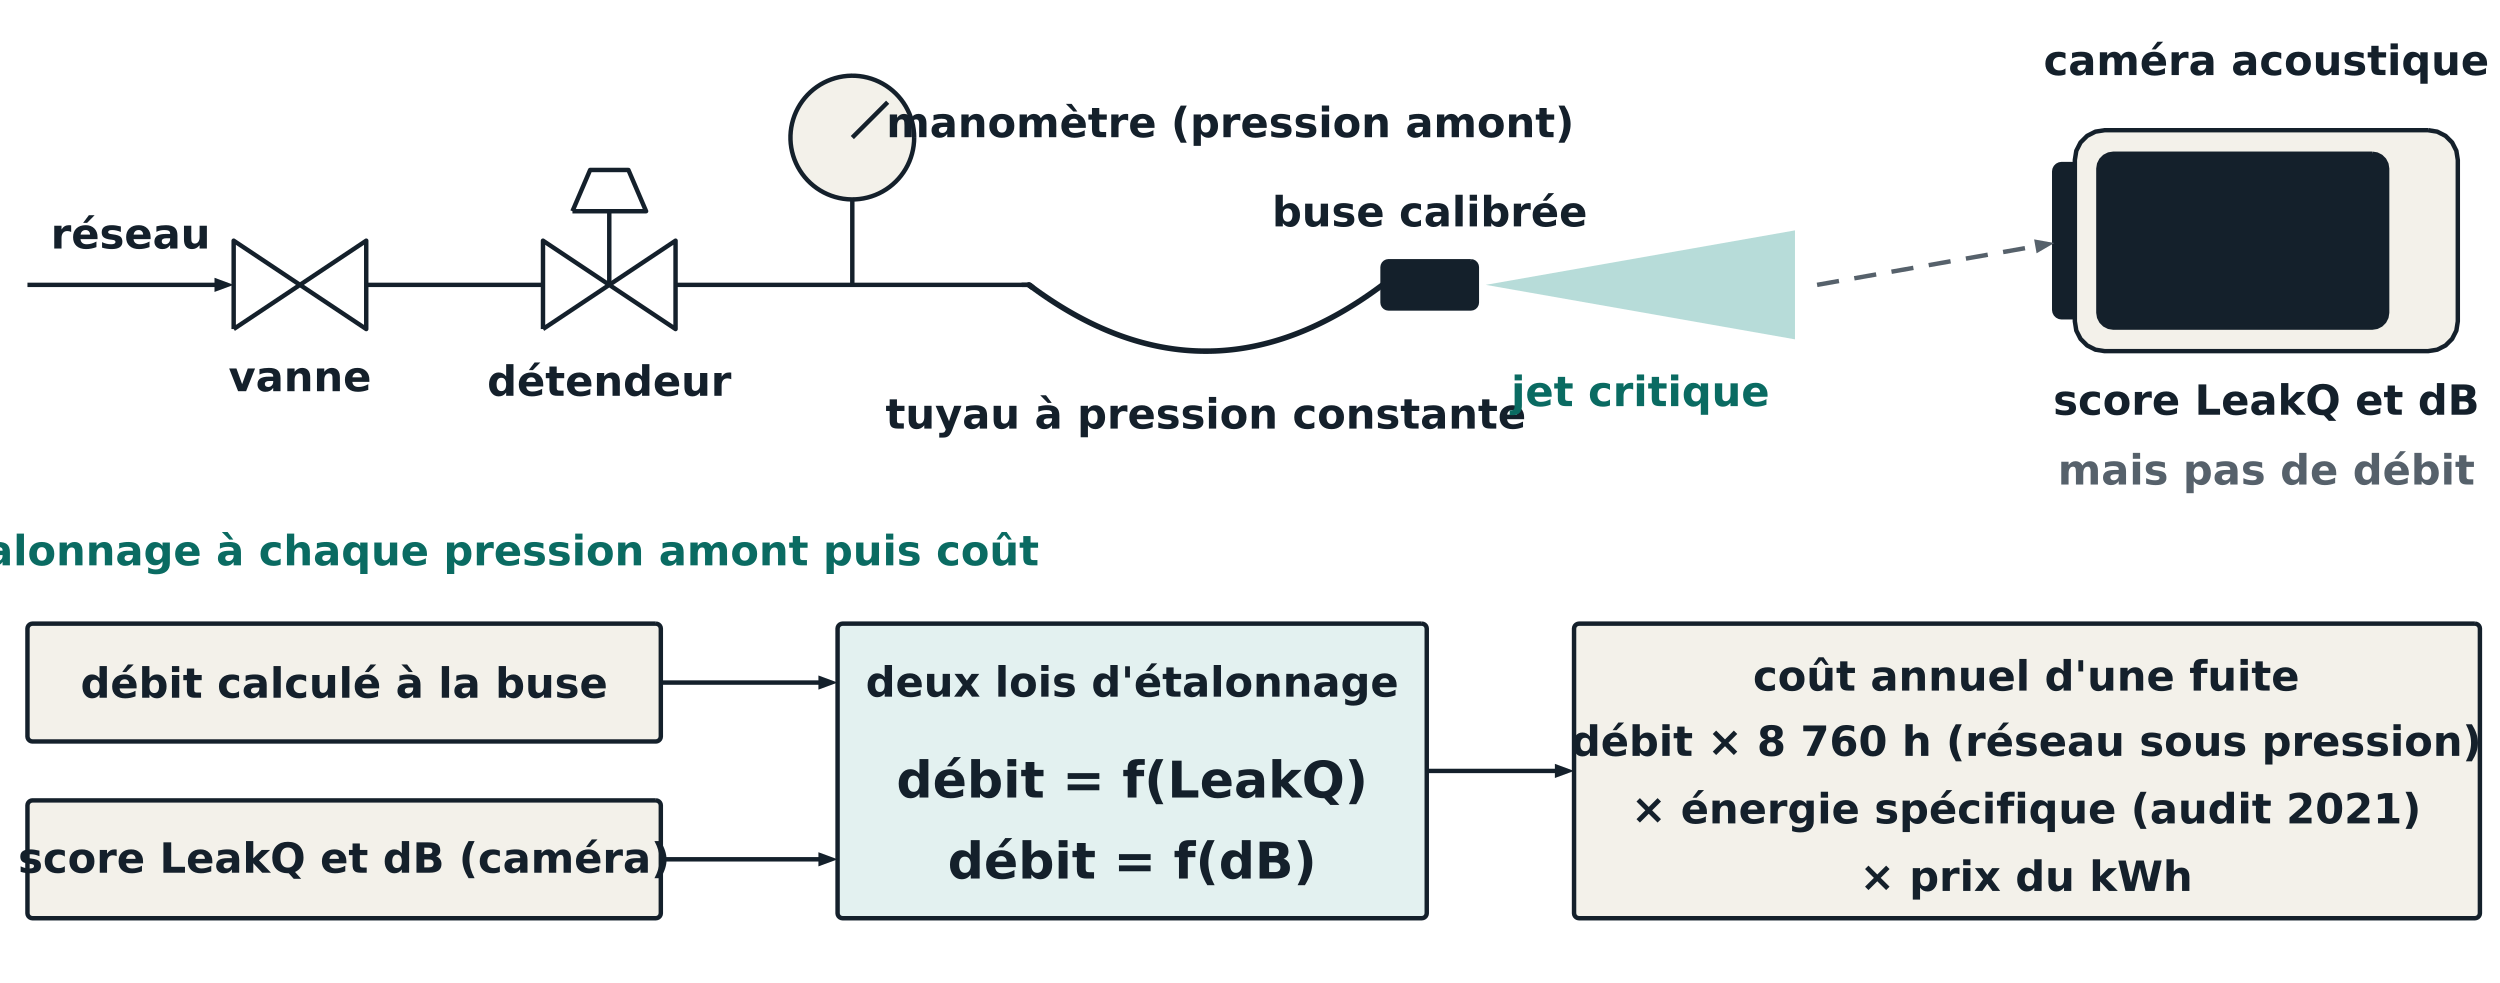
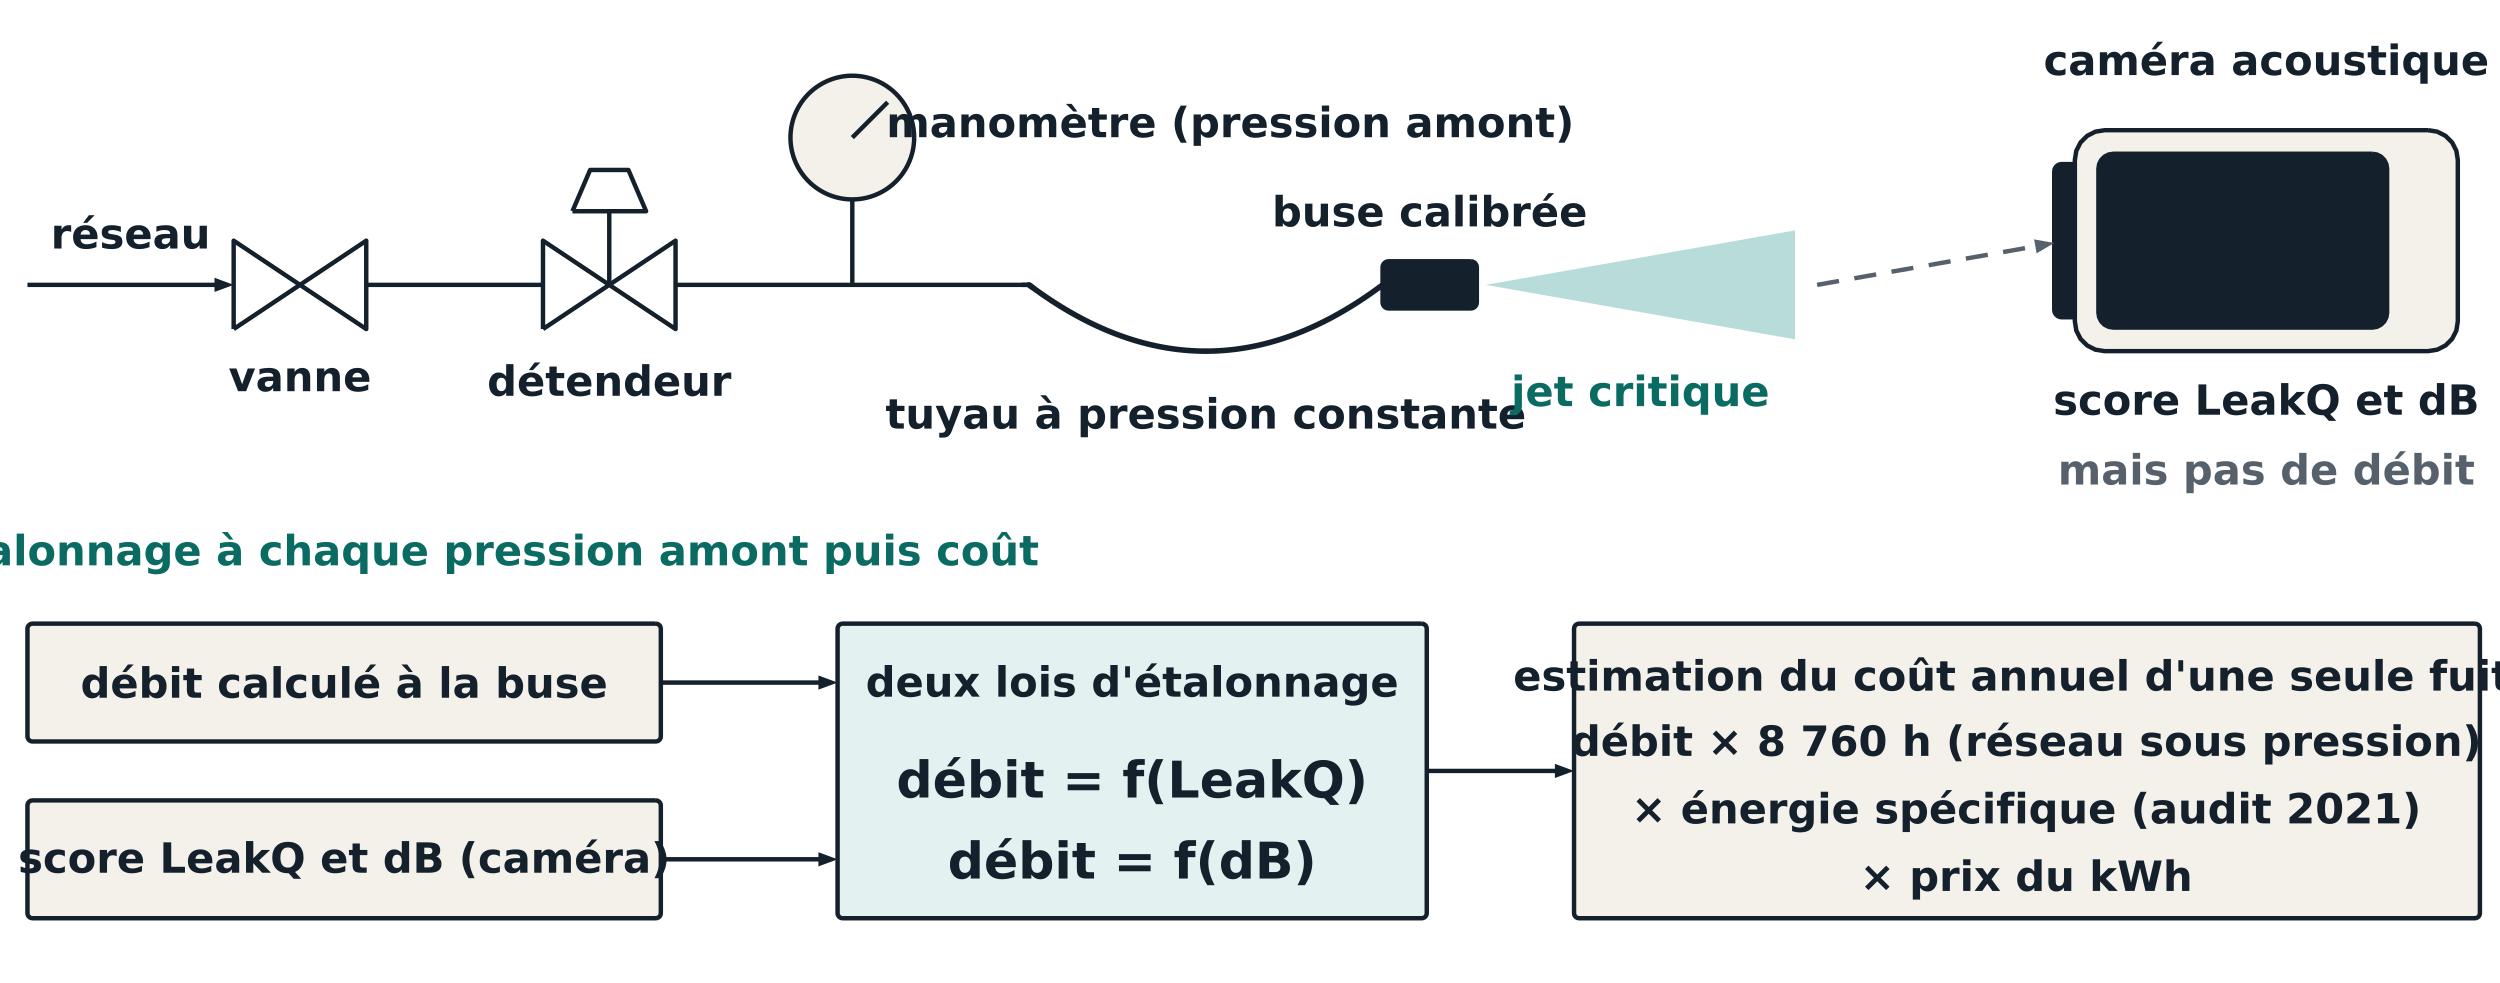
- <svg xmlns="http://www.w3.org/2000/svg" viewBox="0 0 1680 660" class="tf-figure" width="1680" height="660" style="aspect-ratio: 1680 / 660" data-viewbox="0 0 1680 660" data-min-text="28" data-slot="1680x660" preserveAspectRatio="xMinYMin meet" role="img" aria-label="Banc d'étalonnage en schéma de principe : réseau d'air comprimé, vanne, détendeur, manomètre de pression amont, tuyau à pression constante, buse calibrée et jet critique, observé par une caméra acoustique qui donne un score LeakQ et des décibels mais pas de débit. En dessous, l'étalonnage : pour chaque pression amont, le débit calculé à la buse et les indications de la caméra donnent deux lois, débit en fonction du score LeakQ et débit en fonction des décibels, puis le coût annuel d'une fuite : débit fois 8 760 heures fois énergie spécifique de l'audit 2021 fois prix du kWh.">
+ <svg xmlns="http://www.w3.org/2000/svg" viewBox="0 0 1680 660" class="tf-figure" width="1680" height="660" style="aspect-ratio: 1680 / 660" data-viewbox="0 0 1680 660" data-min-text="28" data-slot="1680x660" preserveAspectRatio="xMinYMin meet" role="img" aria-label="Banc d'étalonnage en schéma de principe : réseau d'air comprimé, vanne, détendeur, manomètre de pression amont, tuyau à pression constante, buse calibrée et jet critique, observé par une caméra acoustique qui donne un score LeakQ et des décibels mais pas de débit. En dessous, l'étalonnage : pour chaque pression amont, le débit calculé à la buse et les indications de la caméra donnent deux lois, débit en fonction du score LeakQ et débit en fonction des décibels, puis l'estimation du coût annuel d'une seule fuite : débit fois 8 760 heures fois énergie spécifique de l'audit 2021 fois prix du kWh.">
  <defs>
    <style type="text/css">.tf-figure *{stroke-linejoin: round; stroke-linecap: butt}</style>
  </defs>
  <g id="tf-leak-bench-figure_1">
    <g id="tf-leak-bench-patch_1">
      <path d="M 0 660  L 1680 660  L 1680 0  L 0 0  L 0 660  z " style="fill: none; opacity: 0" />
    </g>
    <g id="tf-leak-bench-axes_1">
      <g id="tf-leak-bench-tf-line--0" class="tf-line">
        <path d="M 246.109 191.425  L 364.887 191.425  " clip-path="url(#tf-leak-bench-pf0071cb59c)" style="fill: none; stroke: var(--ink, #14202B); stroke-width: 2.987" />
      </g>
      <g id="tf-leak-bench-tf-line--1" class="tf-line">
        <path d="M 409.429 191.425  L 409.429 141.935  " clip-path="url(#tf-leak-bench-pf0071cb59c)" style="fill: none; stroke: var(--ink, #14202B); stroke-width: 2.987" />
      </g>
      <g id="tf-leak-bench-tf-line--2" class="tf-line">
        <path d="M 453.971 191.425  L 691.527 191.425  " clip-path="url(#tf-leak-bench-pf0071cb59c)" style="fill: none; stroke: var(--ink, #14202B); stroke-width: 2.987" />
      </g>
      <g id="tf-leak-bench-tf-line--3" class="tf-line">
        <path d="M 572.749 191.425  L 572.749 134.016  " clip-path="url(#tf-leak-bench-pf0071cb59c)" style="fill: none; stroke: var(--ink, #14202B); stroke-width: 2.987" />
      </g>
      <g id="tf-leak-bench-tf-cable--4" class="tf-cable">
        <path d="M 691.527 191.425  L 693.524 192.91  L 695.52 194.37  L 697.516 195.804  L 699.512 197.213  L 701.509 198.597  L 703.505 199.956  L 705.501 201.289  L 707.497 202.598  L 709.494 203.881  L 711.49 205.139  L 713.486 206.372  L 715.483 207.58  L 717.479 208.763  L 719.475 209.92  L 721.471 211.053  L 723.468 212.16  L 725.464 213.242  L 727.46 214.299  L 729.456 215.33  L 731.453 216.337  L 733.449 217.318  L 735.445 218.274  L 737.442 219.206  L 739.438 220.111  L 741.434 220.992  L 743.43 221.848  L 745.427 222.678  L 747.423 223.483  L 749.419 224.263  L 751.415 225.018  L 753.412 225.748  L 755.408 226.452  L 757.404 227.132  L 759.401 227.786  L 761.397 228.415  L 763.393 229.019  L 765.389 229.598  L 767.386 230.151  L 769.382 230.68  L 771.378 231.183  L 773.374 231.661  L 775.371 232.114  L 777.367 232.542  L 779.363 232.945  L 781.36 233.322  L 783.356 233.674  L 785.352 234.001  L 787.348 234.303  L 789.345 234.58  L 791.341 234.832  L 793.337 235.058  L 795.333 235.26  L 797.33 235.436  L 799.326 235.587  L 801.322 235.712  L 803.319 235.813  L 805.315 235.889  L 807.311 235.939  L 809.307 235.964  L 811.304 235.964  L 813.3 235.939  L 815.296 235.889  L 817.292 235.813  L 819.289 235.712  L 821.285 235.587  L 823.281 235.436  L 825.277 235.26  L 827.274 235.058  L 829.27 234.832  L 831.266 234.58  L 833.263 234.303  L 835.259 234.001  L 837.255 233.674  L 839.251 233.322  L 841.248 232.945  L 843.244 232.542  L 845.24 232.114  L 847.236 231.661  L 849.233 231.183  L 851.229 230.68  L 853.225 230.151  L 855.222 229.598  L 857.218 229.019  L 859.214 228.415  L 861.21 227.786  L 863.207 227.132  L 865.203 226.452  L 867.199 225.748  L 869.195 225.018  L 871.192 224.263  L 873.188 223.483  L 875.184 222.678  L 877.181 221.848  L 879.177 220.992  L 881.173 220.111  L 883.169 219.206  L 885.166 218.274  L 887.162 217.318  L 889.158 216.337  L 891.154 215.33  L 893.151 214.299  L 895.147 213.242  L 897.143 212.16  L 899.14 211.053  L 901.136 209.92  L 903.132 208.763  L 905.128 207.58  L 907.125 206.372  L 909.121 205.139  L 911.117 203.881  L 913.113 202.598  L 915.11 201.289  L 917.106 199.956  L 919.102 198.597  L 921.099 197.213  L 923.095 195.804  L 925.091 194.37  L 927.087 192.91  L 929.084 191.425  " clip-path="url(#tf-leak-bench-pf0071cb59c)" style="fill: none; stroke: var(--ink, #14202B); stroke-width: 3.733" />
      </g>
      <g id="tf-leak-bench-tf-line--38" class="tf-line">
        <path d="M 691.527 191.425  L 687.047 191.425  " clip-path="url(#tf-leak-bench-pf0071cb59c)" style="fill: none; stroke: var(--ink, #14202B); stroke-width: 2.987; stroke-linecap: round" />
      </g>
      <g id="tf-leak-bench-tf-cable--39" class="tf-cable">
        <path d="M 691.527 191.425  L 693.524 192.91  " clip-path="url(#tf-leak-bench-pf0071cb59c)" style="fill: none; stroke: var(--ink, #14202B); stroke-width: 3.733; stroke-linecap: round" />
      </g>
      <g id="tf-leak-bench-tf-polygon--5" class="tf-polygon">
        <path d="M 157.025 221.12  L 157.025 161.731  L 246.109 221.12  L 246.109 161.731  L 157.025 221.12  " clip-path="url(#tf-leak-bench-pf0071cb59c)" style="fill: none; stroke: var(--ink, #14202B); stroke-width: 2.987" />
      </g>
      <g id="tf-leak-bench-tf-polygon--6" class="tf-polygon">
        <path d="M 364.887 221.12  L 364.887 161.731  L 453.971 221.12  L 453.971 161.731  L 364.887 221.12  " clip-path="url(#tf-leak-bench-pf0071cb59c)" style="fill: none; stroke: var(--ink, #14202B); stroke-width: 2.987" />
      </g>
      <g id="tf-leak-bench-tf-polygon--7" class="tf-polygon">
        <path d="M 384.684 141.935  L 434.175 141.935  L 422.297 114.22  L 396.561 114.22  L 384.684 141.935  " clip-path="url(#tf-leak-bench-pf0071cb59c)" style="fill: none; stroke: var(--ink, #14202B); stroke-width: 2.987" />
      </g>
      <g id="tf-leak-bench-tf-circle--8" class="tf-circle">
        <path d="M 614.321 92.444  L 614.231 89.696  L 613.958 86.961  L 613.506 84.249  L 612.875 81.573  L 612.069 78.945  L 611.091 76.376  L 609.945 73.877  L 608.637 71.459  L 607.171 69.133  L 605.556 66.909  L 603.796 64.797  L 601.901 62.806  L 599.879 60.944  L 597.737 59.22  L 595.487 57.641  L 593.137 56.214  L 590.698 54.946  L 588.181 53.841  L 585.596 52.906  L 582.955 52.143  L 580.269 51.557  L 577.55 51.149  L 574.81 50.922  L 572.062 50.877  L 569.316 51.013  L 566.585 51.331  L 563.882 51.828  L 561.217 52.503  L 558.602 53.352  L 556.05 54.373  L 553.57 55.56  L 551.174 56.908  L 548.873 58.411  L 546.676 60.064  L 544.593 61.858  L 542.633 63.786  L 540.805 65.839  L 539.116 68.008  L 537.575 70.284  L 536.187 72.657  L 534.96 75.117  L 533.897 77.652  L 533.004 80.253  L 532.286 82.906  L 531.744 85.601  L 531.381 88.326  L 531.199 91.069  L 531.199 93.818  L 531.381 96.561  L 531.744 99.286  L 532.286 101.981  L 533.004 104.635  L 533.897 107.235  L 534.96 109.77  L 536.187 112.23  L 537.575 114.603  L 539.116 116.879  L 540.805 119.049  L 542.633 121.102  L 544.593 123.029  L 546.676 124.823  L 548.873 126.476  L 551.174 127.979  L 553.57 129.328  L 556.05 130.514  L 558.602 131.535  L 561.217 132.384  L 563.882 133.059  L 566.585 133.557  L 569.316 133.874  L 572.062 134.01  L 574.81 133.965  L 577.55 133.738  L 580.269 133.33  L 582.955 132.744  L 585.596 131.981  L 588.181 131.046  L 590.698 129.942  L 593.137 128.673  L 595.487 127.247  L 597.737 125.668  L 599.879 123.944  L 601.901 122.082  L 603.796 120.09  L 605.556 117.978  L 607.171 115.754  L 608.637 113.428  L 609.945 111.01  L 611.091 108.511  L 612.069 105.942  L 612.875 103.314  L 613.506 100.638  L 613.958 97.927  L 614.231 95.191  z " clip-path="url(#tf-leak-bench-pf0071cb59c)" style="fill: var(--slide-bg, #F3F1EA)" />
      </g>
      <g id="tf-leak-bench-tf-circle--9" class="tf-circle">
        <path d="M 614.321 92.444  L 614.231 89.696  L 613.958 86.961  L 613.506 84.249  L 612.875 81.573  L 612.069 78.945  L 611.091 76.376  L 609.945 73.877  L 608.637 71.459  L 607.171 69.133  L 605.556 66.909  L 603.796 64.797  L 601.901 62.806  L 599.879 60.944  L 597.737 59.22  L 595.487 57.641  L 593.137 56.214  L 590.698 54.946  L 588.181 53.841  L 585.596 52.906  L 582.955 52.143  L 580.269 51.557  L 577.55 51.149  L 574.81 50.922  L 572.062 50.877  L 569.316 51.013  L 566.585 51.331  L 563.882 51.828  L 561.217 52.503  L 558.602 53.352  L 556.05 54.373  L 553.57 55.56  L 551.174 56.908  L 548.873 58.411  L 546.676 60.064  L 544.593 61.858  L 542.633 63.786  L 540.805 65.839  L 539.116 68.008  L 537.575 70.284  L 536.187 72.657  L 534.96 75.117  L 533.897 77.652  L 533.004 80.253  L 532.286 82.906  L 531.744 85.601  L 531.381 88.326  L 531.199 91.069  L 531.199 93.818  L 531.381 96.561  L 531.744 99.286  L 532.286 101.981  L 533.004 104.635  L 533.897 107.235  L 534.96 109.77  L 536.187 112.23  L 537.575 114.603  L 539.116 116.879  L 540.805 119.049  L 542.633 121.102  L 544.593 123.029  L 546.676 124.823  L 548.873 126.476  L 551.174 127.979  L 553.57 129.328  L 556.05 130.514  L 558.602 131.535  L 561.217 132.384  L 563.882 133.059  L 566.585 133.557  L 569.316 133.874  L 572.062 134.01  L 574.81 133.965  L 577.55 133.738  L 580.269 133.33  L 582.955 132.744  L 585.596 131.981  L 588.181 131.046  L 590.698 129.942  L 593.137 128.673  L 595.487 127.247  L 597.737 125.668  L 599.879 123.944  L 601.901 122.082  L 603.796 120.09  L 605.556 117.978  L 607.171 115.754  L 608.637 113.428  L 609.945 111.01  L 611.091 108.511  L 612.069 105.942  L 612.875 103.314  L 613.506 100.638  L 613.958 97.927  L 614.231 95.191  L 614.321 92.444  " clip-path="url(#tf-leak-bench-pf0071cb59c)" style="fill: none; stroke: var(--ink, #14202B); stroke-width: 2.987" />
      </g>
      <g id="tf-leak-bench-tf-box--10" class="tf-box">
        <path d="M 988.432 175.588  L 989.668 175.784  L 990.783 176.352  L 991.668 177.237  L 992.236 178.352  L 992.432 179.588  L 992.432 203.263  L 992.236 204.499  L 991.668 205.614  L 990.783 206.499  L 989.668 207.067  L 988.432 207.263  L 933.084 207.263  L 931.848 207.067  L 930.732 206.499  L 929.848 205.614  L 929.279 204.499  L 929.084 203.263  L 929.084 179.588  L 929.279 178.352  L 929.848 177.237  L 930.732 176.352  L 931.848 175.784  L 933.084 175.588  z " clip-path="url(#tf-leak-bench-pf0071cb59c)" style="fill: var(--ink, #14202B)" />
      </g>
      <g id="tf-leak-bench-tf-box--11" class="tf-box">
        <path d="M 988.432 175.588  L 989.668 175.784  L 990.783 176.352  L 991.668 177.237  L 992.236 178.352  L 992.432 179.588  L 992.432 203.263  L 992.236 204.499  L 991.668 205.614  L 990.783 206.499  L 989.668 207.067  L 988.432 207.263  L 933.084 207.263  L 931.848 207.067  L 930.732 206.499  L 929.848 205.614  L 929.279 204.499  L 929.084 203.263  L 929.084 179.588  L 929.279 178.352  L 929.848 177.237  L 930.732 176.352  L 931.848 175.784  L 933.084 175.588  L 988.432 175.588  " clip-path="url(#tf-leak-bench-pf0071cb59c)" style="fill: none; stroke: var(--ink, #14202B); stroke-width: 2.987" />
      </g>
      <g id="tf-leak-bench-tf-polygon--12" class="tf-polygon">
        <path d="M 998.371 191.425  L 1206.233 228.049  L 1206.233 154.802  z " clip-path="url(#tf-leak-bench-pf0071cb59c)" style="fill: var(--accent, #0E8A7E); opacity: 0.3" />
      </g>
      <g id="tf-leak-bench-tf-box--13" class="tf-box">
        <path d="M 1393.257 110.26  L 1394.803 110.505  L 1396.196 111.215  L 1397.303 112.321  L 1398.013 113.715  L 1398.257 115.26  L 1398.257 208.201  L 1398.013 209.747  L 1397.303 211.14  L 1396.196 212.247  L 1394.803 212.957  L 1393.257 213.201  L 1385.441 213.201  L 1383.896 212.957  L 1382.502 212.247  L 1381.396 211.14  L 1380.685 209.747  L 1380.441 208.201  L 1380.441 115.26  L 1380.685 113.715  L 1381.396 112.321  L 1382.502 111.215  L 1383.896 110.505  L 1385.441 110.26  z " clip-path="url(#tf-leak-bench-pf0071cb59c)" style="fill: var(--ink, #14202B)" />
      </g>
      <g id="tf-leak-bench-tf-box--14" class="tf-box">
        <path d="M 1393.257 110.26  L 1394.803 110.505  L 1396.196 111.215  L 1397.303 112.321  L 1398.013 113.715  L 1398.257 115.26  L 1398.257 208.201  L 1398.013 209.747  L 1397.303 211.14  L 1396.196 212.247  L 1394.803 212.957  L 1393.257 213.201  L 1385.441 213.201  L 1383.896 212.957  L 1382.502 212.247  L 1381.396 211.14  L 1380.685 209.747  L 1380.441 208.201  L 1380.441 115.26  L 1380.685 113.715  L 1381.396 112.321  L 1382.502 111.215  L 1383.896 110.505  L 1385.441 110.26  L 1393.257 110.26  " clip-path="url(#tf-leak-bench-pf0071cb59c)" style="fill: none; stroke: var(--ink, #14202B); stroke-width: 2.987" />
      </g>
      <g id="tf-leak-bench-tf-box--15" class="tf-box">
        <path d="M 1631.651 87.495  L 1637.831 88.473  L 1643.407 91.314  L 1647.831 95.739  L 1650.672 101.314  L 1651.651 107.495  L 1651.651 215.967  L 1650.672 222.148  L 1647.831 227.723  L 1643.407 232.148  L 1637.831 234.988  L 1631.651 235.967  L 1414.298 235.967  L 1408.118 234.988  L 1402.542 232.148  L 1398.118 227.723  L 1395.277 222.148  L 1394.298 215.967  L 1394.298 107.495  L 1395.277 101.314  L 1398.118 95.739  L 1402.542 91.314  L 1408.118 88.473  L 1414.298 87.495  z " clip-path="url(#tf-leak-bench-pf0071cb59c)" style="fill: var(--slide-bg, #F3F1EA)" />
      </g>
      <g id="tf-leak-bench-tf-box--16" class="tf-box">
        <path d="M 1631.651 87.495  L 1637.831 88.473  L 1643.407 91.314  L 1647.831 95.739  L 1650.672 101.314  L 1651.651 107.495  L 1651.651 215.967  L 1650.672 222.148  L 1647.831 227.723  L 1643.407 232.148  L 1637.831 234.988  L 1631.651 235.967  L 1414.298 235.967  L 1408.118 234.988  L 1402.542 232.148  L 1398.118 227.723  L 1395.277 222.148  L 1394.298 215.967  L 1394.298 107.495  L 1395.277 101.314  L 1398.118 95.739  L 1402.542 91.314  L 1408.118 88.473  L 1414.298 87.495  L 1631.651 87.495  " clip-path="url(#tf-leak-bench-pf0071cb59c)" style="fill: none; stroke: var(--ink, #14202B); stroke-width: 2.987" />
      </g>
      <g id="tf-leak-bench-tf-box--17" class="tf-box">
        <path d="M 440.713 419.084  L 441.751 419.248  L 442.688 419.725  L 443.431 420.469  L 443.908 421.405  L 444.073 422.444  L 444.073 494.909  L 443.908 495.947  L 443.431 496.884  L 442.688 497.627  L 441.751 498.105  L 440.713 498.269  L 21.811 498.269  L 20.773 498.105  L 19.836 497.627  L 19.093 496.884  L 18.615 495.947  L 18.451 494.909  L 18.451 422.444  L 18.615 421.405  L 19.093 420.469  L 19.836 419.725  L 20.773 419.248  L 21.811 419.084  z " clip-path="url(#tf-leak-bench-pf0071cb59c)" style="fill: var(--slide-bg, #F3F1EA)" />
      </g>
      <g id="tf-leak-bench-tf-box--18" class="tf-box">
        <path d="M 440.713 419.084  L 441.751 419.248  L 442.688 419.725  L 443.431 420.469  L 443.908 421.405  L 444.073 422.444  L 444.073 494.909  L 443.908 495.947  L 443.431 496.884  L 442.688 497.627  L 441.751 498.105  L 440.713 498.269  L 21.811 498.269  L 20.773 498.105  L 19.836 497.627  L 19.093 496.884  L 18.615 495.947  L 18.451 494.909  L 18.451 422.444  L 18.615 421.405  L 19.093 420.469  L 19.836 419.725  L 20.773 419.248  L 21.811 419.084  L 440.713 419.084  " clip-path="url(#tf-leak-bench-pf0071cb59c)" style="fill: none; stroke: var(--ink, #14202B); stroke-width: 2.987" />
      </g>
      <g id="tf-leak-bench-tf-box--19" class="tf-box">
        <path d="M 440.713 537.862  L 441.751 538.026  L 442.688 538.504  L 443.431 539.247  L 443.908 540.184  L 444.073 541.222  L 444.073 613.687  L 443.908 614.726  L 443.431 615.662  L 442.688 616.406  L 441.751 616.883  L 440.713 617.047  L 21.811 617.047  L 20.773 616.883  L 19.836 616.406  L 19.093 615.662  L 18.615 614.726  L 18.451 613.687  L 18.451 541.222  L 18.615 540.184  L 19.093 539.247  L 19.836 538.504  L 20.773 538.026  L 21.811 537.862  z " clip-path="url(#tf-leak-bench-pf0071cb59c)" style="fill: var(--slide-bg, #F3F1EA)" />
      </g>
      <g id="tf-leak-bench-tf-box--20" class="tf-box">
        <path d="M 440.713 537.862  L 441.751 538.026  L 442.688 538.504  L 443.431 539.247  L 443.908 540.184  L 444.073 541.222  L 444.073 613.687  L 443.908 614.726  L 443.431 615.662  L 442.688 616.406  L 441.751 616.883  L 440.713 617.047  L 21.811 617.047  L 20.773 616.883  L 19.836 616.406  L 19.093 615.662  L 18.615 614.726  L 18.451 613.687  L 18.451 541.222  L 18.615 540.184  L 19.093 539.247  L 19.836 538.504  L 20.773 538.026  L 21.811 537.862  L 440.713 537.862  " clip-path="url(#tf-leak-bench-pf0071cb59c)" style="fill: none; stroke: var(--ink, #14202B); stroke-width: 2.987" />
      </g>
      <g id="tf-leak-bench-tf-box--21" class="tf-box">
        <path d="M 955.418 419.084  L 956.456 419.248  L 957.393 419.725  L 958.136 420.469  L 958.614 421.405  L 958.778 422.444  L 958.778 613.687  L 958.614 614.726  L 958.136 615.662  L 957.393 616.406  L 956.456 616.883  L 955.418 617.047  L 566.211 617.047  L 565.173 616.883  L 564.236 616.406  L 563.493 615.662  L 563.015 614.726  L 562.851 613.687  L 562.851 422.444  L 563.015 421.405  L 563.493 420.469  L 564.236 419.725  L 565.173 419.248  L 566.211 419.084  z " clip-path="url(#tf-leak-bench-pf0071cb59c)" style="fill: var(--accent, #0E8A7E); opacity: 0.12" />
      </g>
      <g id="tf-leak-bench-tf-box--22" class="tf-box">
        <path d="M 955.418 419.084  L 956.456 419.248  L 957.393 419.725  L 958.136 420.469  L 958.614 421.405  L 958.778 422.444  L 958.778 613.687  L 958.614 614.726  L 958.136 615.662  L 957.393 616.406  L 956.456 616.883  L 955.418 617.047  L 566.211 617.047  L 565.173 616.883  L 564.236 616.406  L 563.493 615.662  L 563.015 614.726  L 562.851 613.687  L 562.851 422.444  L 563.015 421.405  L 563.493 420.469  L 564.236 419.725  L 565.173 419.248  L 566.211 419.084  L 955.418 419.084  " clip-path="url(#tf-leak-bench-pf0071cb59c)" style="fill: none; stroke: var(--ink, #14202B); stroke-width: 2.987" />
      </g>
      <g id="tf-leak-bench-tf-box--23" class="tf-box">
        <path d="M 1663.138 419.084  L 1664.176 419.248  L 1665.113 419.725  L 1665.856 420.469  L 1666.334 421.405  L 1666.498 422.444  L 1666.498 613.687  L 1666.334 614.726  L 1665.856 615.662  L 1665.113 616.406  L 1664.176 616.883  L 1663.138 617.047  L 1061.12 617.047  L 1060.082 616.883  L 1059.145 616.406  L 1058.402 615.662  L 1057.924 614.726  L 1057.76 613.687  L 1057.76 422.444  L 1057.924 421.405  L 1058.402 420.469  L 1059.145 419.725  L 1060.082 419.248  L 1061.12 419.084  z " clip-path="url(#tf-leak-bench-pf0071cb59c)" style="fill: var(--slide-bg, #F3F1EA)" />
      </g>
      <g id="tf-leak-bench-tf-box--24" class="tf-box">
        <path d="M 1663.138 419.084  L 1664.176 419.248  L 1665.113 419.725  L 1665.856 420.469  L 1666.334 421.405  L 1666.498 422.444  L 1666.498 613.687  L 1666.334 614.726  L 1665.856 615.662  L 1665.113 616.406  L 1664.176 616.883  L 1663.138 617.047  L 1061.12 617.047  L 1060.082 616.883  L 1059.145 616.406  L 1058.402 615.662  L 1057.924 614.726  L 1057.76 613.687  L 1057.76 422.444  L 1057.924 421.405  L 1058.402 420.469  L 1059.145 419.725  L 1060.082 419.248  L 1061.12 419.084  L 1663.138 419.084  " clip-path="url(#tf-leak-bench-pf0071cb59c)" style="fill: none; stroke: var(--ink, #14202B); stroke-width: 2.987" />
      </g>
      <g id="tf-leak-bench-tf-arrow--25" class="tf-arrow">
        <path d="M 18.451 191.425  L 145.433 191.425  " clip-path="url(#tf-leak-bench-pf0071cb59c)" style="fill: none; stroke: var(--ink, #14202B); stroke-width: 2.987" />
      </g>
      <g id="tf-leak-bench-tf-arrow--26" class="tf-arrow">
        <path d="M 1221.08 191.425  L 1369.025 165.317  " clip-path="url(#tf-leak-bench-pf0071cb59c)" style="fill: none; stroke-dasharray: 14.933,10.453; stroke-dashoffset: 0; stroke: var(--muted, #56616B); stroke-width: 2.987" />
      </g>
      <g id="tf-leak-bench-tf-arrow--27" class="tf-arrow">
        <path d="M 444.073 458.676  L 551.259 458.676  " clip-path="url(#tf-leak-bench-pf0071cb59c)" style="fill: none; stroke: var(--ink, #14202B); stroke-width: 2.987" />
      </g>
      <g id="tf-leak-bench-tf-arrow--28" class="tf-arrow">
        <path d="M 444.073 577.455  L 551.259 577.455  " clip-path="url(#tf-leak-bench-pf0071cb59c)" style="fill: none; stroke: var(--ink, #14202B); stroke-width: 2.987" />
      </g>
      <g id="tf-leak-bench-tf-arrow--29" class="tf-arrow">
        <path d="M 958.778 518.065  L 1046.168 518.065  " clip-path="url(#tf-leak-bench-pf0071cb59c)" style="fill: none; stroke: var(--ink, #14202B); stroke-width: 2.987" />
      </g>
      <g id="tf-leak-bench-tf-arrow--30" class="tf-arrow">
        <path d="M 157.025 191.425  L 144.145 186.665  L 144.145 196.185  z " clip-path="url(#tf-leak-bench-pf0071cb59c)" style="fill: var(--ink, #14202B)" />
      </g>
      <g id="tf-leak-bench-tf-arrow--31" class="tf-arrow">
        <path d="M 1380.441 163.303  L 1366.929 160.854  L 1368.584 170.229  z " clip-path="url(#tf-leak-bench-pf0071cb59c)" style="fill: var(--muted, #56616B)" />
      </g>
      <g id="tf-leak-bench-tf-arrow--32" class="tf-arrow">
        <path d="M 562.851 458.676  L 549.971 453.916  L 549.971 463.436  z " clip-path="url(#tf-leak-bench-pf0071cb59c)" style="fill: var(--ink, #14202B)" />
      </g>
      <g id="tf-leak-bench-tf-arrow--33" class="tf-arrow">
        <path d="M 562.851 577.455  L 549.971 572.695  L 549.971 582.215  z " clip-path="url(#tf-leak-bench-pf0071cb59c)" style="fill: var(--ink, #14202B)" />
      </g>
      <g id="tf-leak-bench-tf-arrow--34" class="tf-arrow">
        <path d="M 1057.76 518.065  L 1044.88 513.305  L 1044.88 522.825  z " clip-path="url(#tf-leak-bench-pf0071cb59c)" style="fill: var(--ink, #14202B)" />
      </g>
      <g id="tf-leak-bench-tf-line--35" class="tf-line">
        <path d="M 572.749 92.444  L 596.505 68.688  " clip-path="url(#tf-leak-bench-pf0071cb59c)" style="fill: none; stroke: var(--ink, #14202B); stroke-width: 2.987" />
      </g>
      <g id="tf-leak-bench-tf-box--36" class="tf-box">
        <path d="M 1594.14 103.332  L 1597.23 103.821  L 1600.017 105.241  L 1602.23 107.454  L 1603.65 110.241  L 1604.14 113.332  L 1604.14 210.13  L 1603.65 213.22  L 1602.23 216.008  L 1600.017 218.22  L 1597.23 219.641  L 1594.14 220.13  L 1420.135 220.13  L 1417.045 219.641  L 1414.257 218.22  L 1412.045 216.008  L 1410.625 213.22  L 1410.135 210.13  L 1410.135 113.332  L 1410.625 110.241  L 1412.045 107.454  L 1414.257 105.241  L 1417.045 103.821  L 1420.135 103.332  z " clip-path="url(#tf-leak-bench-pf0071cb59c)" style="fill: var(--ink, #14202B)" />
      </g>
      <g id="tf-leak-bench-tf-box--37" class="tf-box">
        <path d="M 1594.14 103.332  L 1597.23 103.821  L 1600.017 105.241  L 1602.23 107.454  L 1603.65 110.241  L 1604.14 113.332  L 1604.14 210.13  L 1603.65 213.22  L 1602.23 216.008  L 1600.017 218.22  L 1597.23 219.641  L 1594.14 220.13  L 1420.135 220.13  L 1417.045 219.641  L 1414.257 218.22  L 1412.045 216.008  L 1410.625 213.22  L 1410.135 210.13  L 1410.135 113.332  L 1410.625 110.241  L 1412.045 107.454  L 1414.257 105.241  L 1417.045 103.821  L 1420.135 103.332  L 1594.14 103.332  " clip-path="url(#tf-leak-bench-pf0071cb59c)" style="fill: none; stroke: var(--ink, #14202B); stroke-width: 2.987" />
      </g>
      <g id="tf-leak-bench-tf-label--40" class="tf-label tf-ink">
        <text style="font-weight: 600; font-size: 28px; font-family: 'Instrument Sans', 'DejaVu Sans'; text-anchor: middle; fill: var(--ink, #14202B)" x="231.262" y="468.896" transform="rotate(-0 231.2618 468.8964)">débit calculé à la buse</text>
      </g>
      <g id="tf-leak-bench-tf-label--41" class="tf-label tf-ink">
        <text style="font-weight: 600; font-size: 28px; font-family: 'Instrument Sans', 'DejaVu Sans'; text-anchor: middle; fill: var(--ink, #14202B)" x="231.262" y="586.471" transform="rotate(-0 231.2618 586.4714)">score LeakQ et dB (caméra)</text>
      </g>
      <g id="tf-leak-bench-tf-label--42" class="tf-label tf-ink">
        <text style="font-weight: 600; font-size: 28px; font-family: 'Instrument Sans', 'DejaVu Sans'; text-anchor: middle; fill: var(--ink, #14202B)" x="87.738" y="167.002" transform="rotate(-0 87.73818 167.0018)">réseau</text>
      </g>
      <g id="tf-leak-bench-tf-label--43" class="tf-label tf-ink">
        <text style="font-weight: 600; font-size: 28px; font-family: 'Instrument Sans', 'DejaVu Sans'; text-anchor: middle; fill: var(--ink, #14202B)" x="201.567" y="262.904" transform="rotate(-0 201.5673 262.9036)">vanne</text>
      </g>
      <g id="tf-leak-bench-tf-label--44" class="tf-label tf-ink">
        <text style="font-weight: 600; font-size: 28px; font-family: 'Instrument Sans', 'DejaVu Sans'; text-anchor: middle; fill: var(--ink, #14202B)" x="409.429" y="265.984" transform="rotate(-0 409.4291 265.9836)">détendeur</text>
      </g>
      <g id="tf-leak-bench-tf-label--45" class="tf-label tf-ink">
        <text style="font-weight: 600; font-size: 28px; font-family: 'Instrument Sans', 'DejaVu Sans'; text-anchor: middle; fill: var(--ink, #14202B)" x="826.732" y="92.212" transform="rotate(-0 826.7319 92.21197)">manomètre (pression amont)</text>
      </g>
      <g id="tf-leak-bench-tf-label--46" class="tf-label tf-ink">
        <text style="font-weight: 600; font-size: 28px; font-family: 'Instrument Sans', 'DejaVu Sans'; text-anchor: middle; fill: var(--ink, #14202B)" x="810.305" y="287.999" transform="rotate(-0 810.3055 287.9991)">tuyau à pression constante</text>
      </g>
      <g id="tf-leak-bench-tf-label--47" class="tf-label tf-ink">
        <text style="font-weight: 600; font-size: 28px; font-family: 'Instrument Sans', 'DejaVu Sans'; text-anchor: middle; fill: var(--ink, #14202B)" x="960.758" y="152.155" transform="rotate(-0 960.7578 152.1545)">buse calibrée</text>
      </g>
      <g id="tf-leak-bench-tf-label--48" class="tf-label tf-ink">
        <text style="font-weight: 600; font-size: 28px; font-family: 'Instrument Sans', 'DejaVu Sans'; text-anchor: middle; fill: var(--accent-text, #0A6B62)" x="1102.302" y="272.913" transform="rotate(-0 1102.302 272.9134)">jet critique</text>
      </g>
      <g id="tf-leak-bench-tf-label--49" class="tf-label tf-ink">
        <text style="font-weight: 600; font-size: 28px; font-family: 'Instrument Sans', 'DejaVu Sans'; text-anchor: middle; fill: var(--ink, #14202B)" x="1522.975" y="50.443" transform="rotate(-0 1522.975 50.44273)">caméra acoustique</text>
      </g>
      <g id="tf-leak-bench-tf-label--50" class="tf-label tf-ink">
        <text style="font-weight: 600; font-size: 28px; font-family: 'Instrument Sans', 'DejaVu Sans'; text-anchor: middle; fill: var(--ink, #14202B)" x="1522.975" y="278.711" transform="rotate(-0 1522.975 278.7113)">score LeakQ et dB</text>
      </g>
      <g id="tf-leak-bench-tf-label--51" class="tf-label tf-ink">
        <text style="font-weight: 600; font-size: 28px; font-family: 'Instrument Sans', 'DejaVu Sans'; text-anchor: middle; fill: var(--muted, #56616B)" x="1522.975" y="325.612" transform="rotate(-0 1522.975 325.6122)">mais pas de débit</text>
      </g>
      <g id="tf-leak-bench-tf-label--52" class="tf-label tf-ink">
        <text style="font-weight: 700; font-size: 28px; font-family: 'Instrument Sans', 'DejaVu Sans'; text-anchor: middle; fill: var(--accent-text, #0A6B62)" x="327.834" y="379.883" transform="rotate(-0 327.8337 379.8827)">Étalonnage à chaque pression amont puis coût</text>
      </g>
      <g id="tf-leak-bench-tf-label--53" class="tf-label tf-ink">
        <text style="font-weight: 600; font-size: 28px; font-family: 'Instrument Sans', 'DejaVu Sans'; text-anchor: middle; fill: var(--ink, #14202B)" x="760.815" y="468.146" transform="rotate(-0 760.8145 468.146)">deux lois d'étalonnage</text>
      </g>
      <g id="tf-leak-bench-tf-label--54" class="tf-label tf-ink">
        <text style="font-weight: 600; font-size: 34px; font-family: 'Instrument Sans', 'DejaVu Sans'; text-anchor: middle; fill: var(--ink, #14202B)" x="760.815" y="535.943" transform="rotate(-0 760.8145 535.9432)">débit = f(LeakQ)</text>
      </g>
      <g id="tf-leak-bench-tf-label--55" class="tf-label tf-ink">
        <text style="font-weight: 600; font-size: 34px; font-family: 'Instrument Sans', 'DejaVu Sans'; text-anchor: middle; fill: var(--ink, #14202B)" x="760.815" y="590.383" transform="rotate(-0 760.8145 590.3832)">débit = f(dB)</text>
      </g>
      <g id="tf-leak-bench-tf-label--56" class="tf-label tf-ink">
-         <text style="font-weight: 700; font-size: 28px; font-family: 'Instrument Sans', 'DejaVu Sans'; text-anchor: middle; fill: var(--ink, #14202B)" x="1361.634" y="464.074" transform="rotate(-0 1361.634 464.0741)">coût annuel d'une fuite</text>
+         <text style="font-weight: 700; font-size: 28px; font-family: 'Instrument Sans', 'DejaVu Sans'; text-anchor: middle; fill: var(--ink, #14202B)" x="1361.634" y="464.074" transform="rotate(-0 1361.634 464.0741)">estimation du coût annuel d'une seule fuite</text>
      </g>
      <g id="tf-leak-bench-tf-label--57" class="tf-label tf-ink">
        <text style="font-weight: 600; font-size: 28px; font-family: 'Instrument Sans', 'DejaVu Sans'; text-anchor: middle; fill: var(--ink, #14202B)" x="1361.634" y="507.936" transform="rotate(-0 1361.634 507.9356)">débit × 8 760 h (réseau sous pression)</text>
      </g>
      <g id="tf-leak-bench-tf-label--58" class="tf-label tf-ink">
        <text style="font-weight: 600; font-size: 28px; font-family: 'Instrument Sans', 'DejaVu Sans'; text-anchor: middle; fill: var(--ink, #14202B)" x="1361.634" y="553.327" transform="rotate(-0 1361.634 553.3272)">× énergie spécifique (audit 2021)</text>
      </g>
      <g id="tf-leak-bench-tf-label--59" class="tf-label tf-ink">
        <text style="font-weight: 600; font-size: 28px; font-family: 'Instrument Sans', 'DejaVu Sans'; text-anchor: middle; fill: var(--ink, #14202B)" x="1361.634" y="598.704" transform="rotate(-0 1361.634 598.7036)">× prix du kWh</text>
      </g>
    </g>
  </g>
  <defs>
    <clipPath id="tf-leak-bench-pf0071cb59c">
      <rect x="0" y="0" width="1680" height="660" />
    </clipPath>
  </defs>
</svg>
